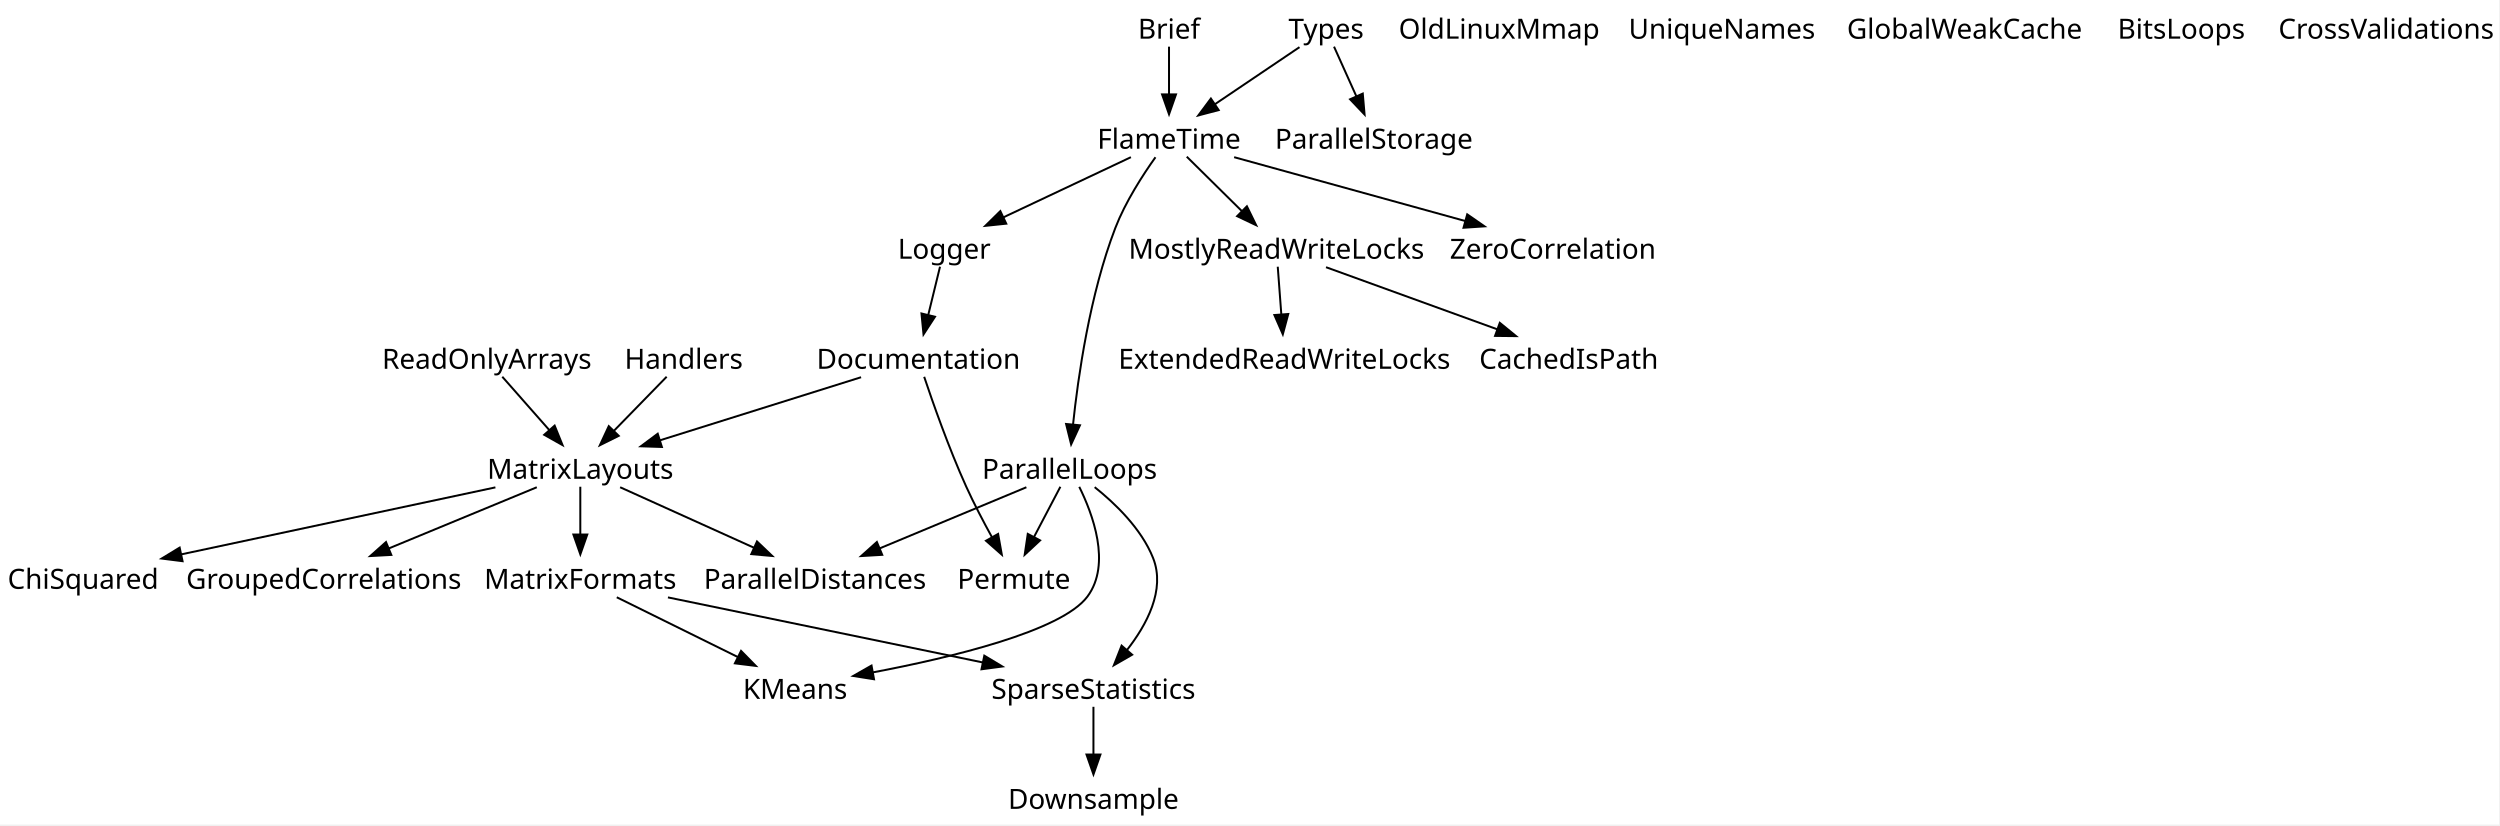
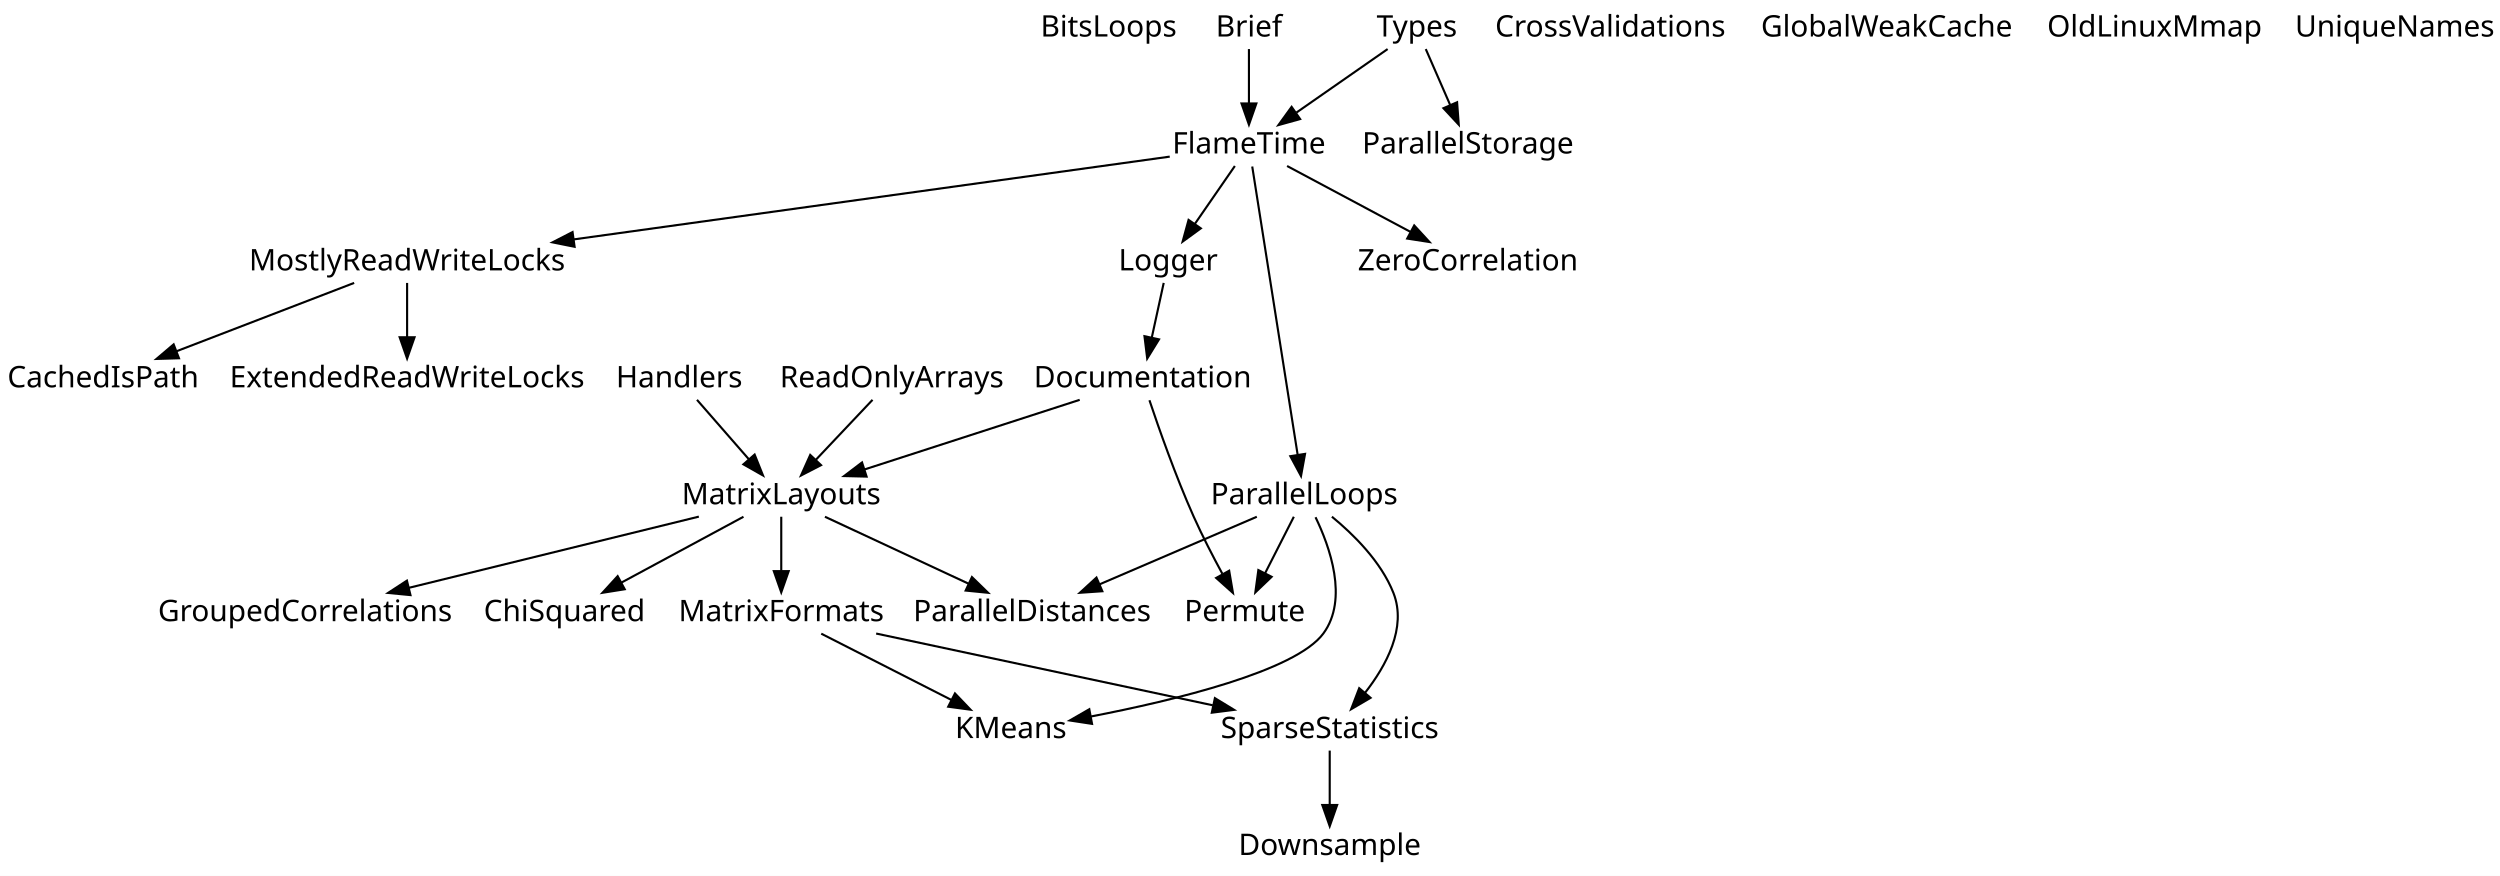
- <svg xmlns="http://www.w3.org/2000/svg" xmlns:xlink="http://www.w3.org/1999/xlink" width="1257pt" height="415pt" viewBox="0.00 0.00 1257.00 415.00">
-   <g id="graph0" class="graph" transform="scale(1 1) rotate(0) translate(4 410.56)">
-     <polygon fill="white" stroke="none" points="-4,4 -4,-410.56 1252.57,-410.56 1252.57,4 -4,4" />
+ <svg xmlns="http://www.w3.org/2000/svg" xmlns:xlink="http://www.w3.org/1999/xlink" width="1176pt" height="412pt" viewBox="0.00 0.00 1176.00 412.00">
+   <g id="graph0" class="graph" transform="scale(1 1) rotate(0) translate(4 408)">
+     <polygon fill="#ffffff" stroke="transparent" points="-4,4 -4,-408 1172,-408 1172,4 -4,4" />
    <g id="node1" class="node">
      <g id="a_node1">
-         <a xlink:href="../chi_squared.html" xlink:title="ChiSquared" target="_top">
-           <polygon fill="none" stroke="white" points="75.57,-129.96 0,-129.96 0,-110.64 75.57,-110.64 75.57,-129.96" />
-           <text xml:space="preserve" text-anchor="middle" x="37.78" y="-114.5" font-family="Sans-Serif" font-size="14.00">ChiSquared</text>
+         <a xlink:href="../bits_loops.html" xlink:title="BitsLoops" target="_top">
+           <polygon fill="none" stroke="#ffffff" points="549.5,-404 485.5,-404 485.5,-385 549.5,-385 549.5,-404" />
+           <text text-anchor="middle" x="517.5" y="-390.8" font-family="Sans-Serif" font-size="14.00" fill="#000000">BitsLoops</text>
        </a>
      </g>
    </g>
    <g id="node2" class="node">
      <g id="a_node2">
-         <a xlink:href="../matrix_layouts.html" xlink:title="MatrixLayouts" target="_top">
-           <polygon fill="none" stroke="white" points="332.32,-185.28 243.25,-185.28 243.25,-165.96 332.32,-165.96 332.32,-185.28" />
-           <text xml:space="preserve" text-anchor="middle" x="287.78" y="-169.82" font-family="Sans-Serif" font-size="14.00">MatrixLayouts</text>
-         </a>
-       </g>
-     </g>
-     <g id="edge1" class="edge">
-       <path fill="none" stroke="black" d="M245.09,-165.51C201.25,-156.16 133.1,-141.63 87.01,-131.8" />
-       <polygon fill="black" stroke="black" points="87.79,-128.39 77.28,-129.72 86.33,-135.23 87.79,-128.39" />
-     </g>
-     <g id="node7" class="node">
-       <g id="a_node7">
-         <a xlink:href="../matrix_formats.html" xlink:title="MatrixFormats" target="_top">
-           <polygon fill="none" stroke="white" points="333.82,-129.96 241.75,-129.96 241.75,-110.64 333.82,-110.64 333.82,-129.96" />
-           <text xml:space="preserve" text-anchor="middle" x="287.78" y="-114.5" font-family="Sans-Serif" font-size="14.00">MatrixFormats</text>
-         </a>
-       </g>
-     </g>
-     <g id="edge10" class="edge">
-       <path fill="none" stroke="black" d="M287.78,-165.82C287.78,-159.22 287.78,-149.92 287.78,-141.53" />
-       <polygon fill="black" stroke="black" points="291.29,-141.81 287.79,-131.81 284.29,-141.81 291.29,-141.81" />
+         <a xlink:href="../brief.html" xlink:title="Brief" target="_top">
+           <polygon fill="none" stroke="#ffffff" points="599.5,-404 567.5,-404 567.5,-385 599.5,-385 599.5,-404" />
+           <text text-anchor="middle" x="583.5" y="-390.8" font-family="Sans-Serif" font-size="14.00" fill="#000000">Brief</text>
+         </a>
+       </g>
    </g>
    <g id="node13" class="node">
      <g id="a_node13">
-         <a xlink:href="../grouped_correlations.html" xlink:title="GroupedCorrelations" target="_top">
-           <polygon fill="none" stroke="white" points="223.94,-129.96 93.62,-129.96 93.62,-110.64 223.94,-110.64 223.94,-129.96" />
-           <text xml:space="preserve" text-anchor="middle" x="158.78" y="-114.5" font-family="Sans-Serif" font-size="14.00">GroupedCorrelations</text>
-         </a>
-       </g>
-     </g>
-     <g id="edge7" class="edge">
-       <path fill="none" stroke="black" d="M265.9,-165.57C245.42,-157.11 214.57,-144.36 191.23,-134.71" />
-       <polygon fill="black" stroke="black" points="192.75,-131.55 182.17,-130.97 190.08,-138.02 192.75,-131.55" />
-     </g>
-     <g id="node20" class="node">
-       <g id="a_node20">
-         <a xlink:href="../parallel_distances.html" xlink:title="ParallelDistances" target="_top">
-           <polygon fill="none" stroke="white" points="460.07,-129.96 351.5,-129.96 351.5,-110.64 460.07,-110.64 460.07,-129.96" />
-           <text xml:space="preserve" text-anchor="middle" x="405.78" y="-114.5" font-family="Sans-Serif" font-size="14.00">ParallelDistances</text>
-         </a>
-       </g>
-     </g>
-     <g id="edge13" class="edge">
-       <path fill="none" stroke="black" d="M307.8,-165.57C326.28,-157.23 353.99,-144.7 375.23,-135.1" />
-       <polygon fill="black" stroke="black" points="376.62,-138.32 384.29,-131.01 373.74,-131.94 376.62,-138.32" />
+         <a xlink:href="../flame_time.html" xlink:title="FlameTime" target="_top">
+           <polygon fill="none" stroke="#ffffff" points="620.5,-349 546.5,-349 546.5,-330 620.5,-330 620.5,-349" />
+           <text text-anchor="middle" x="583.5" y="-335.8" font-family="Sans-Serif" font-size="14.00" fill="#000000">FlameTime</text>
+         </a>
+       </g>
+     </g>
+     <g id="edge6" class="edge">
+       <path fill="none" stroke="#000000" d="M583.5,-384.92C583.5,-377.908 583.5,-368.144 583.5,-359.465" />
+       <polygon fill="#000000" stroke="#000000" points="587,-359.341 583.5,-349.341 580,-359.341 587,-359.341" />
    </g>
    <g id="node3" class="node">
      <g id="a_node3">
-         <a xlink:href="../extended_read_write_locks.html" xlink:title="ExtendedReadWriteLocks" target="_top">
-           <polygon fill="none" stroke="white" points="721.94,-240.6 561.62,-240.6 561.62,-221.28 721.94,-221.28 721.94,-240.6" />
-           <text xml:space="preserve" text-anchor="middle" x="641.78" y="-225.14" font-family="Sans-Serif" font-size="14.00">ExtendedReadWriteLocks</text>
+         <a xlink:href="../cached_ispath.html" xlink:title="CachedIsPath" target="_top">
+           <polygon fill="none" stroke="#ffffff" points="89,-239 0,-239 0,-220 89,-220 89,-239" />
+           <text text-anchor="middle" x="44.5" y="-225.8" font-family="Sans-Serif" font-size="14.00" fill="#000000">CachedIsPath</text>
        </a>
      </g>
    </g>
    <g id="node4" class="node">
      <g id="a_node4">
        <a xlink:href="../mostly_read_write_locks.html" xlink:title="MostlyReadWriteLocks" target="_top">
-           <polygon fill="none" stroke="white" points="709.32,-295.92 566.25,-295.92 566.25,-276.6 709.32,-276.6 709.32,-295.92" />
-           <text xml:space="preserve" text-anchor="middle" x="637.78" y="-280.46" font-family="Sans-Serif" font-size="14.00">MostlyReadWriteLocks</text>
-         </a>
-       </g>
-     </g>
-     <g id="edge2" class="edge">
-       <path fill="none" stroke="black" d="M638.45,-276.46C638.94,-269.86 639.64,-260.56 640.27,-252.17" />
-       <polygon fill="black" stroke="black" points="643.74,-252.68 641,-242.45 636.76,-252.16 643.74,-252.68" />
-     </g>
-     <g id="node10" class="node">
-       <g id="a_node10">
-         <a xlink:href="../cached_ispath.html" xlink:title="CachedIsPath" target="_top">
-           <polygon fill="none" stroke="white" points="829.32,-240.6 740.25,-240.6 740.25,-221.28 829.32,-221.28 829.32,-240.6" />
-           <text xml:space="preserve" text-anchor="middle" x="784.78" y="-225.14" font-family="Sans-Serif" font-size="14.00">CachedIsPath</text>
-         </a>
-       </g>
-     </g>
-     <g id="edge6" class="edge">
-       <path fill="none" stroke="black" d="M662.72,-276.21C686.48,-267.6 722.49,-254.54 749.25,-244.83" />
-       <polygon fill="black" stroke="black" points="750.1,-248.25 758.3,-241.55 747.71,-241.67 750.1,-248.25" />
+           <polygon fill="none" stroke="#ffffff" points="259,-294 116,-294 116,-275 259,-275 259,-294" />
+           <text text-anchor="middle" x="187.5" y="-280.8" font-family="Sans-Serif" font-size="14.00" fill="#000000">MostlyReadWriteLocks</text>
+         </a>
+       </g>
+     </g>
+     <g id="edge1" class="edge">
+       <path fill="none" stroke="#000000" d="M162.591,-274.92C139.46,-266.023 104.805,-252.694 79.012,-242.774" />
+       <polygon fill="#000000" stroke="#000000" points="80.193,-239.478 69.603,-239.155 77.68,-246.012 80.193,-239.478" />
+     </g>
+     <g id="node12" class="node">
+       <g id="a_node12">
+         <a xlink:href="../extended_read_write_locks.html" xlink:title="ExtendedReadWriteLocks" target="_top">
+           <polygon fill="none" stroke="#ffffff" points="268,-239 107,-239 107,-220 268,-220 268,-239" />
+           <text text-anchor="middle" x="187.5" y="-225.8" font-family="Sans-Serif" font-size="14.00" fill="#000000">ExtendedReadWriteLocks</text>
+         </a>
+       </g>
+     </g>
+     <g id="edge5" class="edge">
+       <path fill="none" stroke="#000000" d="M187.5,-274.92C187.5,-267.908 187.5,-258.144 187.5,-249.465" />
+       <polygon fill="#000000" stroke="#000000" points="191,-249.341 187.5,-239.341 184,-249.341 191,-249.341" />
    </g>
    <g id="node5" class="node">
      <g id="a_node5">
-         <a xlink:href="../sparse_statistics.html" xlink:title="SparseStatistics" target="_top">
-           <polygon fill="none" stroke="white" points="596.32,-74.64 495.25,-74.64 495.25,-55.32 596.32,-55.32 596.32,-74.64" />
-           <text xml:space="preserve" text-anchor="middle" x="545.78" y="-59.18" font-family="Sans-Serif" font-size="14.00">SparseStatistics</text>
-         </a>
-       </g>
-     </g>
-     <g id="node27" class="node">
-       <g id="a_node27">
-         <a xlink:href="../downsample.html" xlink:title="Downsample" target="_top">
-           <polygon fill="none" stroke="white" points="587.32,-19.32 504.25,-19.32 504.25,0 587.32,0 587.32,-19.32" />
-           <text xml:space="preserve" text-anchor="middle" x="545.78" y="-3.86" font-family="Sans-Serif" font-size="14.00">Downsample</text>
-         </a>
-       </g>
-     </g>
-     <g id="edge25" class="edge">
-       <path fill="none" stroke="black" d="M545.78,-55.18C545.78,-48.58 545.78,-39.28 545.78,-30.89" />
-       <polygon fill="black" stroke="black" points="549.29,-31.17 545.79,-21.17 542.29,-31.17 549.29,-31.17" />
+         <a xlink:href="../chi_squared.html" xlink:title="ChiSquared" target="_top">
+           <polygon fill="none" stroke="#ffffff" points="299.5,-129 223.5,-129 223.5,-110 299.5,-110 299.5,-129" />
+           <text text-anchor="middle" x="261.5" y="-115.8" font-family="Sans-Serif" font-size="14.00" fill="#000000">ChiSquared</text>
+         </a>
+       </g>
    </g>
    <g id="node6" class="node">
      <g id="a_node6">
-         <a xlink:href="../parallel_loops.html" xlink:title="ParallelLoops" target="_top">
-           <polygon fill="none" stroke="white" points="576.82,-185.28 490.75,-185.28 490.75,-165.96 576.82,-165.96 576.82,-185.28" />
-           <text xml:space="preserve" text-anchor="middle" x="533.78" y="-169.82" font-family="Sans-Serif" font-size="14.00">ParallelLoops</text>
-         </a>
-       </g>
-     </g>
-     <g id="edge3" class="edge">
-       <path fill="none" stroke="black" d="M546.4,-165.62C556.49,-157.58 569.9,-144.8 575.78,-129.96 582.12,-113.96 572.51,-96.29 562.53,-83.58" />
-       <polygon fill="black" stroke="black" points="565.24,-81.37 556.06,-76.08 559.94,-85.94 565.24,-81.37" />
+         <a xlink:href="../matrix_layouts.html" xlink:title="MatrixLayouts" target="_top">
+           <polygon fill="none" stroke="#ffffff" points="408,-184 319,-184 319,-165 408,-165 408,-184" />
+           <text text-anchor="middle" x="363.5" y="-170.8" font-family="Sans-Serif" font-size="14.00" fill="#000000">MatrixLayouts</text>
+         </a>
+       </g>
+     </g>
+     <g id="edge2" class="edge">
+       <path fill="none" stroke="#000000" d="M345.733,-164.92C329.888,-156.376 306.462,-143.744 288.334,-133.969" />
+       <polygon fill="#000000" stroke="#000000" points="289.869,-130.821 279.406,-129.155 286.546,-136.982 289.869,-130.821" />
+     </g>
+     <g id="node16" class="node">
+       <g id="a_node16">
+         <a xlink:href="../grouped_correlations.html" xlink:title="GroupedCorrelations" target="_top">
+           <polygon fill="none" stroke="#ffffff" points="205,-129 74,-129 74,-110 205,-110 205,-129" />
+           <text text-anchor="middle" x="139.5" y="-115.8" font-family="Sans-Serif" font-size="14.00" fill="#000000">GroupedCorrelations</text>
+         </a>
+       </g>
+     </g>
+     <g id="edge8" class="edge">
+       <path fill="none" stroke="#000000" d="M324.738,-164.982C286.911,-155.695 229.235,-141.533 188.302,-131.482" />
+       <polygon fill="#000000" stroke="#000000" points="189.084,-128.071 178.538,-129.085 187.415,-134.869 189.084,-128.071" />
+     </g>
+     <g id="node19" class="node">
+       <g id="a_node19">
+         <a xlink:href="../matrix_formats.html" xlink:title="MatrixFormats" target="_top">
+           <polygon fill="none" stroke="#ffffff" points="409.5,-129 317.5,-129 317.5,-110 409.5,-110 409.5,-129" />
+           <text text-anchor="middle" x="363.5" y="-115.8" font-family="Sans-Serif" font-size="14.00" fill="#000000">MatrixFormats</text>
+         </a>
+       </g>
    </g>
    <g id="edge12" class="edge">
-       <path fill="none" stroke="black" d="M512.07,-165.57C491.75,-157.11 461.14,-144.36 437.98,-134.71" />
-       <polygon fill="black" stroke="black" points="439.58,-131.59 429,-130.97 436.89,-138.05 439.58,-131.59" />
-     </g>
-     <g id="node21" class="node">
-       <g id="a_node21">
-         <a xlink:href="../kmeans.html" xlink:title="KMeans" target="_top">
-           <polygon fill="none" stroke="white" points="423.07,-74.64 368.5,-74.64 368.5,-55.32 423.07,-55.32 423.07,-74.64" />
-           <text xml:space="preserve" text-anchor="middle" x="395.78" y="-59.18" font-family="Sans-Serif" font-size="14.00">KMeans</text>
-         </a>
-       </g>
-     </g>
-     <g id="edge14" class="edge">
-       <path fill="none" stroke="black" d="M538.65,-165.78C545.26,-152.46 554.94,-127.04 542.78,-110.64 529.84,-93.17 473.77,-79.84 434.75,-72.46" />
-       <polygon fill="black" stroke="black" points="435.46,-69.03 424.99,-70.68 434.2,-75.92 435.46,-69.03" />
+       <path fill="none" stroke="#000000" d="M363.5,-164.92C363.5,-157.908 363.5,-148.144 363.5,-139.465" />
+       <polygon fill="#000000" stroke="#000000" points="367,-139.341 363.5,-129.341 360,-139.341 367,-139.341" />
+     </g>
+     <g id="node23" class="node">
+       <g id="a_node23">
+         <a xlink:href="../parallel_distances.html" xlink:title="ParallelDistances" target="_top">
+           <polygon fill="none" stroke="#ffffff" points="535.5,-129 427.5,-129 427.5,-110 535.5,-110 535.5,-129" />
+           <text text-anchor="middle" x="481.5" y="-115.8" font-family="Sans-Serif" font-size="14.00" fill="#000000">ParallelDistances</text>
+         </a>
+       </g>
+     </g>
+     <g id="edge17" class="edge">
+       <path fill="none" stroke="#000000" d="M384.054,-164.92C402.721,-156.219 430.483,-143.279 451.605,-133.434" />
+       <polygon fill="#000000" stroke="#000000" points="453.2,-136.552 460.786,-129.155 450.243,-130.207 453.2,-136.552" />
+     </g>
+     <g id="node7" class="node">
+       <g id="a_node7">
+         <a xlink:href="../cross_validations.html" xlink:title="CrossValidations" target="_top">
+           <polygon fill="none" stroke="#ffffff" points="806,-404 701,-404 701,-385 806,-385 806,-404" />
+           <text text-anchor="middle" x="753.5" y="-390.8" font-family="Sans-Serif" font-size="14.00" fill="#000000">CrossValidations</text>
+         </a>
+       </g>
+     </g>
+     <g id="node8" class="node">
+       <g id="a_node8">
+         <a xlink:href="../documentation.html" xlink:title="Documentation" target="_top">
+           <polygon fill="none" stroke="#ffffff" points="581.5,-239 485.5,-239 485.5,-220 581.5,-220 581.5,-239" />
+           <text text-anchor="middle" x="533.5" y="-225.8" font-family="Sans-Serif" font-size="14.00" fill="#000000">Documentation</text>
+         </a>
+       </g>
+     </g>
+     <g id="edge13" class="edge">
+       <path fill="none" stroke="#000000" d="M503.888,-219.92C475.819,-210.838 433.476,-197.139 402.634,-187.161" />
+       <polygon fill="#000000" stroke="#000000" points="403.649,-183.811 393.057,-184.063 401.494,-190.471 403.649,-183.811" />
    </g>
    <g id="node25" class="node">
      <g id="a_node25">
        <a xlink:href="../permute.html" xlink:title="Permute" target="_top">
-           <polygon fill="none" stroke="white" points="533.82,-129.96 477.75,-129.96 477.75,-110.64 533.82,-110.64 533.82,-129.96" />
-           <text xml:space="preserve" text-anchor="middle" x="505.78" y="-114.5" font-family="Sans-Serif" font-size="14.00">Permute</text>
-         </a>
-       </g>
-     </g>
-     <g id="edge17" class="edge">
-       <path fill="none" stroke="black" d="M529.16,-165.82C525.54,-158.91 520.36,-149.05 515.79,-140.36" />
-       <polygon fill="black" stroke="black" points="518.96,-138.86 511.21,-131.64 512.76,-142.12 518.96,-138.86" />
-     </g>
-     <g id="edge4" class="edge">
-       <path fill="none" stroke="black" d="M331.84,-110.19C375.68,-101.14 443.07,-87.21 490.48,-77.41" />
-       <polygon fill="black" stroke="black" points="490.91,-80.9 499.99,-75.44 489.49,-74.04 490.91,-80.9" />
-     </g>
-     <g id="edge15" class="edge">
-       <path fill="none" stroke="black" d="M306.11,-110.25C322.86,-101.98 347.92,-89.61 367.29,-80.05" />
-       <polygon fill="black" stroke="black" points="368.6,-83.3 376.02,-75.74 365.5,-77.03 368.6,-83.3" />
-     </g>
-     <g id="node8" class="node">
-       <g id="a_node8">
-         <a xlink:href="../old_linux_mmap.html" xlink:title="OldLinuxMmap" target="_top">
-           <polygon fill="none" stroke="white" points="798.44,-406.56 701.12,-406.56 701.12,-387.24 798.44,-387.24 798.44,-406.56" />
-           <text xml:space="preserve" text-anchor="middle" x="749.78" y="-391.1" font-family="Sans-Serif" font-size="14.00">OldLinuxMmap</text>
-         </a>
-       </g>
+           <polygon fill="none" stroke="#ffffff" points="609.5,-129 553.5,-129 553.5,-110 609.5,-110 609.5,-129" />
+           <text text-anchor="middle" x="581.5" y="-115.8" font-family="Sans-Serif" font-size="14.00" fill="#000000">Permute</text>
+         </a>
+       </g>
+     </g>
+     <g id="edge21" class="edge">
+       <path fill="none" stroke="#000000" d="M536.696,-219.727C540.972,-206.954 549.008,-183.976 557.5,-165 561.546,-155.959 566.591,-146.212 571.01,-138.068" />
+       <polygon fill="#000000" stroke="#000000" points="574.202,-139.528 575.98,-129.083 568.077,-136.139 574.202,-139.528" />
    </g>
    <g id="node9" class="node">
      <g id="a_node9">
-         <a xlink:href="../flame_time.html" xlink:title="FlameTime" target="_top">
-           <polygon fill="none" stroke="white" points="620.44,-351.24 547.12,-351.24 547.12,-331.92 620.44,-331.92 620.44,-351.24" />
-           <text xml:space="preserve" text-anchor="middle" x="583.78" y="-335.78" font-family="Sans-Serif" font-size="14.00">FlameTime</text>
-         </a>
-       </g>
-     </g>
-     <g id="edge5" class="edge">
-       <path fill="none" stroke="black" d="M592.7,-331.78C600.24,-324.33 611.25,-313.46 620.51,-304.32" />
-       <polygon fill="black" stroke="black" points="622.94,-306.84 627.6,-297.32 618.02,-301.86 622.94,-306.84" />
+         <a xlink:href="../logger.html" xlink:title="Logger" target="_top">
+           <polygon fill="none" stroke="#ffffff" points="569,-294 522,-294 522,-275 569,-275 569,-294" />
+           <text text-anchor="middle" x="545.5" y="-280.8" font-family="Sans-Serif" font-size="14.00" fill="#000000">Logger</text>
+         </a>
+       </g>
+     </g>
+     <g id="edge3" class="edge">
+       <path fill="none" stroke="#000000" d="M543.41,-274.92C541.863,-267.83 539.702,-257.927 537.793,-249.176" />
+       <polygon fill="#000000" stroke="#000000" points="541.198,-248.365 535.647,-239.341 534.359,-249.857 541.198,-248.365" />
+     </g>
+     <g id="node10" class="node">
+       <g id="a_node10">
+         <a xlink:href="../downsample.html" xlink:title="Downsample" target="_top">
+           <polygon fill="none" stroke="#ffffff" points="663,-19 580,-19 580,0 663,0 663,-19" />
+           <text text-anchor="middle" x="621.5" y="-5.8" font-family="Sans-Serif" font-size="14.00" fill="#000000">Downsample</text>
+         </a>
+       </g>
+     </g>
+     <g id="node11" class="node">
+       <g id="a_node11">
+         <a xlink:href="../sparse_statistics.html" xlink:title="SparseStatistics" target="_top">
+           <polygon fill="none" stroke="#ffffff" points="672,-74 571,-74 571,-55 672,-55 672,-74" />
+           <text text-anchor="middle" x="621.5" y="-60.8" font-family="Sans-Serif" font-size="14.00" fill="#000000">SparseStatistics</text>
+         </a>
+       </g>
+     </g>
+     <g id="edge4" class="edge">
+       <path fill="none" stroke="#000000" d="M621.5,-54.92C621.5,-47.908 621.5,-38.144 621.5,-29.465" />
+       <polygon fill="#000000" stroke="#000000" points="625,-29.341 621.5,-19.341 618,-29.341 625,-29.341" />
+     </g>
+     <g id="edge16" class="edge">
+       <path fill="none" stroke="#000000" d="M546.245,-334.326C482.415,-325.46 350.836,-307.186 266.006,-295.404" />
+       <polygon fill="#000000" stroke="#000000" points="266.287,-291.909 255.901,-294 265.324,-298.843 266.287,-291.909" />
    </g>
    <g id="edge11" class="edge">
-       <path fill="none" stroke="black" d="M576.97,-331.5C570.77,-322.81 561.86,-309.11 556.78,-295.92 543.95,-262.54 538.03,-221.05 535.49,-196.83" />
-       <polygon fill="black" stroke="black" points="539,-196.73 534.57,-187.1 532.03,-197.39 539,-196.73" />
+       <path fill="none" stroke="#000000" d="M576.881,-329.92C571.714,-322.441 564.383,-311.83 558.106,-302.745" />
+       <polygon fill="#000000" stroke="#000000" points="560.863,-300.579 552.299,-294.341 555.104,-304.558 560.863,-300.579" />
+     </g>
+     <g id="node20" class="node">
+       <g id="a_node20">
+         <a xlink:href="../parallel_loops.html" xlink:title="ParallelLoops" target="_top">
+           <polygon fill="none" stroke="#ffffff" points="652.5,-184 566.5,-184 566.5,-165 652.5,-165 652.5,-184" />
+           <text text-anchor="middle" x="609.5" y="-170.8" font-family="Sans-Serif" font-size="14.00" fill="#000000">ParallelLoops</text>
+         </a>
+       </g>
+     </g>
+     <g id="edge19" class="edge">
+       <path fill="none" stroke="#000000" d="M585.049,-329.673C589.231,-303.129 600.816,-229.609 606.405,-194.14" />
+       <polygon fill="#000000" stroke="#000000" points="609.893,-194.492 607.992,-184.069 602.978,-193.403 609.893,-194.492" />
+     </g>
+     <g id="node27" class="node">
+       <g id="a_node27">
+         <a xlink:href="../zero_correlation.html" xlink:title="ZeroCorrelation" target="_top">
+           <polygon fill="none" stroke="#ffffff" points="735.5,-294 637.5,-294 637.5,-275 735.5,-275 735.5,-294" />
+           <text text-anchor="middle" x="686.5" y="-280.8" font-family="Sans-Serif" font-size="14.00" fill="#000000">ZeroCorrelation</text>
+         </a>
+       </g>
+     </g>
+     <g id="edge25" class="edge">
+       <path fill="none" stroke="#000000" d="M601.441,-329.92C617.442,-321.376 641.097,-308.744 659.403,-298.969" />
+       <polygon fill="#000000" stroke="#000000" points="661.246,-301.953 668.419,-294.155 657.949,-295.778 661.246,-301.953" />
    </g>
    <g id="node14" class="node">
      <g id="a_node14">
-         <a xlink:href="../zero_correlation.html" xlink:title="ZeroCorrelation" target="_top">
-           <polygon fill="none" stroke="white" points="825.82,-295.92 727.75,-295.92 727.75,-276.6 825.82,-276.6 825.82,-295.92" />
-           <text xml:space="preserve" text-anchor="middle" x="776.78" y="-280.46" font-family="Sans-Serif" font-size="14.00">ZeroCorrelation</text>
-         </a>
-       </g>
-     </g>
-     <g id="edge8" class="edge">
-       <path fill="none" stroke="black" d="M616.52,-331.53C648.55,-322.69 697.53,-309.16 732.91,-299.38" />
-       <polygon fill="black" stroke="black" points="733.72,-302.79 742.43,-296.75 731.85,-296.04 733.72,-302.79" />
-     </g>
-     <g id="node22" class="node">
-       <g id="a_node22">
-         <a xlink:href="../logger.html" xlink:title="Logger" target="_top">
-           <polygon fill="none" stroke="white" points="493.94,-295.92 447.62,-295.92 447.62,-276.6 493.94,-276.6 493.94,-295.92" />
-           <text xml:space="preserve" text-anchor="middle" x="470.78" y="-280.46" font-family="Sans-Serif" font-size="14.00">Logger</text>
-         </a>
-       </g>
-     </g>
-     <g id="edge16" class="edge">
-       <path fill="none" stroke="black" d="M564.62,-331.53C547,-323.22 520.63,-310.78 500.32,-301.2" />
-       <polygon fill="black" stroke="black" points="501.95,-298.1 491.42,-297 498.97,-304.43 501.95,-298.1" />
-     </g>
-     <g id="node11" class="node">
-       <g id="a_node11">
-         <a xlink:href="../read_only_arrays.html" xlink:title="ReadOnlyArrays" target="_top">
-           <polygon fill="none" stroke="white" points="292.82,-240.6 188.75,-240.6 188.75,-221.28 292.82,-221.28 292.82,-240.6" />
-           <text xml:space="preserve" text-anchor="middle" x="240.78" y="-225.14" font-family="Sans-Serif" font-size="14.00">ReadOnlyArrays</text>
-         </a>
-       </g>
-     </g>
-     <g id="edge22" class="edge">
-       <path fill="none" stroke="black" d="M248.55,-221.14C254.97,-213.85 264.3,-203.26 272.25,-194.24" />
-       <polygon fill="black" stroke="black" points="274.87,-196.57 278.85,-186.75 269.62,-191.94 274.87,-196.57" />
-     </g>
-     <g id="node12" class="node">
-       <g id="a_node12">
-         <a xlink:href="../unique_names.html" xlink:title="UniqueNames" target="_top">
-           <polygon fill="none" stroke="white" points="907.07,-406.56 816.5,-406.56 816.5,-387.24 907.07,-387.24 907.07,-406.56" />
-           <text xml:space="preserve" text-anchor="middle" x="861.78" y="-391.1" font-family="Sans-Serif" font-size="14.00">UniqueNames</text>
-         </a>
-       </g>
+         <a xlink:href="../types.html" xlink:title="Types" target="_top">
+           <polygon fill="none" stroke="#ffffff" points="682.5,-404 642.5,-404 642.5,-385 682.5,-385 682.5,-404" />
+           <text text-anchor="middle" x="662.5" y="-390.8" font-family="Sans-Serif" font-size="14.00" fill="#000000">Types</text>
+         </a>
+       </g>
+     </g>
+     <g id="edge7" class="edge">
+       <path fill="none" stroke="#000000" d="M648.739,-384.92C636.917,-376.689 619.647,-364.666 605.845,-355.057" />
+       <polygon fill="#000000" stroke="#000000" points="607.575,-351.996 597.368,-349.155 603.575,-357.741 607.575,-351.996" />
+     </g>
+     <g id="node24" class="node">
+       <g id="a_node24">
+         <a xlink:href="../parallel_storage.html" xlink:title="ParallelStorage" target="_top">
+           <polygon fill="none" stroke="#ffffff" points="734.5,-349 638.5,-349 638.5,-330 734.5,-330 734.5,-349" />
+           <text text-anchor="middle" x="686.5" y="-335.8" font-family="Sans-Serif" font-size="14.00" fill="#000000">ParallelStorage</text>
+         </a>
+       </g>
+     </g>
+     <g id="edge20" class="edge">
+       <path fill="none" stroke="#000000" d="M666.681,-384.92C669.842,-377.675 674.286,-367.49 678.165,-358.601" />
+       <polygon fill="#000000" stroke="#000000" points="681.414,-359.906 682.206,-349.341 674.998,-357.106 681.414,-359.906" />
    </g>
    <g id="node15" class="node">
      <g id="a_node15">
        <a xlink:href="../global_weak_cache.html" xlink:title="GlobalWeakCache" target="_top">
-           <polygon fill="none" stroke="white" points="1042.57,-406.56 925,-406.56 925,-387.24 1042.57,-387.24 1042.57,-406.56" />
-           <text xml:space="preserve" text-anchor="middle" x="983.78" y="-391.1" font-family="Sans-Serif" font-size="14.00">GlobalWeakCache</text>
-         </a>
-       </g>
-     </g>
-     <g id="node16" class="node">
-       <g id="a_node16">
-         <a xlink:href="../bits_loops.html" xlink:title="BitsLoops" target="_top">
-           <polygon fill="none" stroke="white" points="1124.57,-406.56 1061,-406.56 1061,-387.24 1124.57,-387.24 1124.57,-406.56" />
-           <text xml:space="preserve" text-anchor="middle" x="1092.78" y="-391.1" font-family="Sans-Serif" font-size="14.00">BitsLoops</text>
+           <polygon fill="none" stroke="#ffffff" points="942.5,-404 824.5,-404 824.5,-385 942.5,-385 942.5,-404" />
+           <text text-anchor="middle" x="883.5" y="-390.8" font-family="Sans-Serif" font-size="14.00" fill="#000000">GlobalWeakCache</text>
        </a>
      </g>
    </g>
    <g id="node17" class="node">
      <g id="a_node17">
-         <a xlink:href="../parallel_storage.html" xlink:title="ParallelStorage" target="_top">
-           <polygon fill="none" stroke="white" points="735.07,-351.24 638.5,-351.24 638.5,-331.92 735.07,-331.92 735.07,-351.24" />
-           <text xml:space="preserve" text-anchor="middle" x="686.78" y="-335.78" font-family="Sans-Serif" font-size="14.00">ParallelStorage</text>
-         </a>
-       </g>
+         <a xlink:href="../handlers.html" xlink:title="Handlers" target="_top">
+           <polygon fill="none" stroke="#ffffff" points="345,-239 286,-239 286,-220 345,-220 345,-239" />
+           <text text-anchor="middle" x="315.5" y="-225.8" font-family="Sans-Serif" font-size="14.00" fill="#000000">Handlers</text>
+         </a>
+       </g>
+     </g>
+     <g id="edge14" class="edge">
+       <path fill="none" stroke="#000000" d="M323.861,-219.92C330.592,-212.207 340.23,-201.164 348.316,-191.898" />
+       <polygon fill="#000000" stroke="#000000" points="350.973,-194.177 354.912,-184.341 345.699,-189.574 350.973,-194.177" />
    </g>
    <g id="node18" class="node">
      <g id="a_node18">
-         <a xlink:href="../types.html" xlink:title="Types" target="_top">
-           <polygon fill="none" stroke="white" points="683.32,-406.56 642.25,-406.56 642.25,-387.24 683.32,-387.24 683.32,-406.56" />
-           <text xml:space="preserve" text-anchor="middle" x="662.78" y="-391.1" font-family="Sans-Serif" font-size="14.00">Types</text>
-         </a>
-       </g>
-     </g>
-     <g id="edge21" class="edge">
-       <path fill="none" stroke="black" d="M649.38,-386.85C637.69,-378.97 620.48,-367.35 606.62,-358" />
-       <polygon fill="black" stroke="black" points="608.75,-355.21 598.51,-352.52 604.84,-361.01 608.75,-355.21" />
+         <a xlink:href="../kmeans.html" xlink:title="KMeans" target="_top">
+           <polygon fill="none" stroke="#ffffff" points="499,-74 444,-74 444,-55 499,-55 499,-74" />
+           <text text-anchor="middle" x="471.5" y="-60.8" font-family="Sans-Serif" font-size="14.00" fill="#000000">KMeans</text>
+         </a>
+       </g>
+     </g>
+     <g id="edge23" class="edge">
+       <path fill="none" stroke="#000000" d="M408.146,-109.983C452.083,-100.616 519.27,-86.293 566.483,-76.228" />
+       <polygon fill="#000000" stroke="#000000" points="567.486,-79.593 576.536,-74.085 566.026,-72.747 567.486,-79.593" />
    </g>
    <g id="edge9" class="edge">
-       <path fill="none" stroke="black" d="M666.75,-387.1C669.82,-380.27 674.2,-370.55 678.07,-361.93" />
-       <polygon fill="black" stroke="black" points="681.2,-363.51 682.11,-352.96 674.82,-360.64 681.2,-363.51" />
-     </g>
-     <g id="node19" class="node">
-       <g id="a_node19">
-         <a xlink:href="../cross_validations.html" xlink:title="CrossValidations" target="_top">
-           <polygon fill="none" stroke="white" points="1248.57,-406.56 1143,-406.56 1143,-387.24 1248.57,-387.24 1248.57,-406.56" />
-           <text xml:space="preserve" text-anchor="middle" x="1195.78" y="-391.1" font-family="Sans-Serif" font-size="14.00">CrossValidations</text>
+       <path fill="none" stroke="#000000" d="M382.312,-109.92C399.243,-101.297 424.349,-88.512 443.614,-78.701" />
+       <polygon fill="#000000" stroke="#000000" points="445.218,-81.812 452.541,-74.155 442.042,-75.574 445.218,-81.812" />
+     </g>
+     <g id="edge24" class="edge">
+       <path fill="none" stroke="#000000" d="M622.525,-164.951C632.574,-156.71 645.706,-143.818 651.5,-129 657.845,-112.771 648.083,-94.839 638.041,-82.01" />
+       <polygon fill="#000000" stroke="#000000" points="640.709,-79.744 631.569,-74.386 635.373,-84.275 640.709,-79.744" />
+     </g>
+     <g id="edge10" class="edge">
+       <path fill="none" stroke="#000000" d="M614.824,-164.697C621.427,-151.054 630.443,-126.199 618.5,-110 605.438,-92.284 548.29,-78.524 509.22,-70.967" />
+       <polygon fill="#000000" stroke="#000000" points="509.697,-67.495 499.223,-69.091 508.406,-74.375 509.697,-67.495" />
+     </g>
+     <g id="edge18" class="edge">
+       <path fill="none" stroke="#000000" d="M587.204,-164.92C566.773,-156.141 536.297,-143.046 513.311,-133.169" />
+       <polygon fill="#000000" stroke="#000000" points="514.539,-129.887 503.97,-129.155 511.776,-136.319 514.539,-129.887" />
+     </g>
+     <g id="edge22" class="edge">
+       <path fill="none" stroke="#000000" d="M604.623,-164.92C600.895,-157.597 595.638,-147.271 591.078,-138.315" />
+       <polygon fill="#000000" stroke="#000000" points="594.166,-136.665 586.51,-129.341 587.928,-139.84 594.166,-136.665" />
+     </g>
+     <g id="node21" class="node">
+       <g id="a_node21">
+         <a xlink:href="../read_only_arrays.html" xlink:title="ReadOnlyArrays" target="_top">
+           <polygon fill="none" stroke="#ffffff" points="467.5,-239 363.5,-239 363.5,-220 467.5,-220 467.5,-239" />
+           <text text-anchor="middle" x="415.5" y="-225.8" font-family="Sans-Serif" font-size="14.00" fill="#000000">ReadOnlyArrays</text>
+         </a>
+       </g>
+     </g>
+     <g id="edge15" class="edge">
+       <path fill="none" stroke="#000000" d="M406.442,-219.92C399.077,-212.129 388.498,-200.94 379.684,-191.618" />
+       <polygon fill="#000000" stroke="#000000" points="382.217,-189.203 372.804,-184.341 377.131,-194.012 382.217,-189.203" />
+     </g>
+     <g id="node22" class="node">
+       <g id="a_node22">
+         <a xlink:href="../old_linux_mmap.html" xlink:title="OldLinuxMmap" target="_top">
+           <polygon fill="none" stroke="#ffffff" points="1058.5,-404 960.5,-404 960.5,-385 1058.5,-385 1058.5,-404" />
+           <text text-anchor="middle" x="1009.5" y="-390.8" font-family="Sans-Serif" font-size="14.00" fill="#000000">OldLinuxMmap</text>
        </a>
      </g>
    </g>
    <g id="node26" class="node">
      <g id="a_node26">
-         <a xlink:href="../documentation.html" xlink:title="Documentation" target="_top">
-           <polygon fill="none" stroke="white" points="505.69,-240.6 409.88,-240.6 409.88,-221.28 505.69,-221.28 505.69,-240.6" />
-           <text xml:space="preserve" text-anchor="middle" x="457.78" y="-225.14" font-family="Sans-Serif" font-size="14.00">Documentation</text>
-         </a>
-       </g>
-     </g>
-     <g id="edge19" class="edge">
-       <path fill="none" stroke="black" d="M468.64,-276.46C467.01,-269.78 464.71,-260.34 462.64,-251.87" />
-       <polygon fill="black" stroke="black" points="466.11,-251.29 460.34,-242.41 459.31,-252.95 466.11,-251.29" />
-     </g>
-     <g id="node23" class="node">
-       <g id="a_node23">
-         <a xlink:href="../brief.html" xlink:title="Brief" target="_top">
-           <polygon fill="none" stroke="white" points="599.82,-406.56 567.75,-406.56 567.75,-387.24 599.82,-387.24 599.82,-406.56" />
-           <text xml:space="preserve" text-anchor="middle" x="583.78" y="-391.1" font-family="Sans-Serif" font-size="14.00">Brief</text>
-         </a>
-       </g>
-     </g>
-     <g id="edge20" class="edge">
-       <path fill="none" stroke="black" d="M583.78,-387.1C583.78,-380.5 583.78,-371.2 583.78,-362.81" />
-       <polygon fill="black" stroke="black" points="587.29,-363.09 583.79,-353.09 580.29,-363.09 587.29,-363.09" />
-     </g>
-     <g id="node24" class="node">
-       <g id="a_node24">
-         <a xlink:href="../handlers.html" xlink:title="Handlers" target="_top">
-           <polygon fill="none" stroke="white" points="368.94,-240.6 310.62,-240.6 310.62,-221.28 368.94,-221.28 368.94,-240.6" />
-           <text xml:space="preserve" text-anchor="middle" x="339.78" y="-225.14" font-family="Sans-Serif" font-size="14.00">Handlers</text>
-         </a>
-       </g>
-     </g>
-     <g id="edge23" class="edge">
-       <path fill="none" stroke="black" d="M331.2,-221.14C323.94,-213.69 313.33,-202.82 304.42,-193.68" />
-       <polygon fill="black" stroke="black" points="307.1,-191.42 297.62,-186.7 302.09,-196.3 307.1,-191.42" />
-     </g>
-     <g id="edge24" class="edge">
-       <path fill="none" stroke="black" d="M428.95,-220.89C401.11,-212.16 358.71,-198.87 327.65,-189.12" />
-       <polygon fill="black" stroke="black" points="328.8,-185.82 318.21,-186.16 326.7,-192.49 328.8,-185.82" />
-     </g>
-     <g id="edge18" class="edge">
-       <path fill="none" stroke="black" d="M460.68,-221.1C464.86,-208.61 473.06,-185.19 481.78,-165.96 485.69,-157.35 490.54,-148.11 494.86,-140.27" />
-       <polygon fill="black" stroke="black" points="497.85,-142.1 499.71,-131.67 491.75,-138.67 497.85,-142.1" />
+         <a xlink:href="../unique_names.html" xlink:title="UniqueNames" target="_top">
+           <polygon fill="none" stroke="#ffffff" points="1168,-404 1077,-404 1077,-385 1168,-385 1168,-404" />
+           <text text-anchor="middle" x="1122.5" y="-390.8" font-family="Sans-Serif" font-size="14.00" fill="#000000">UniqueNames</text>
+         </a>
+       </g>
    </g>
  </g>
</svg>
